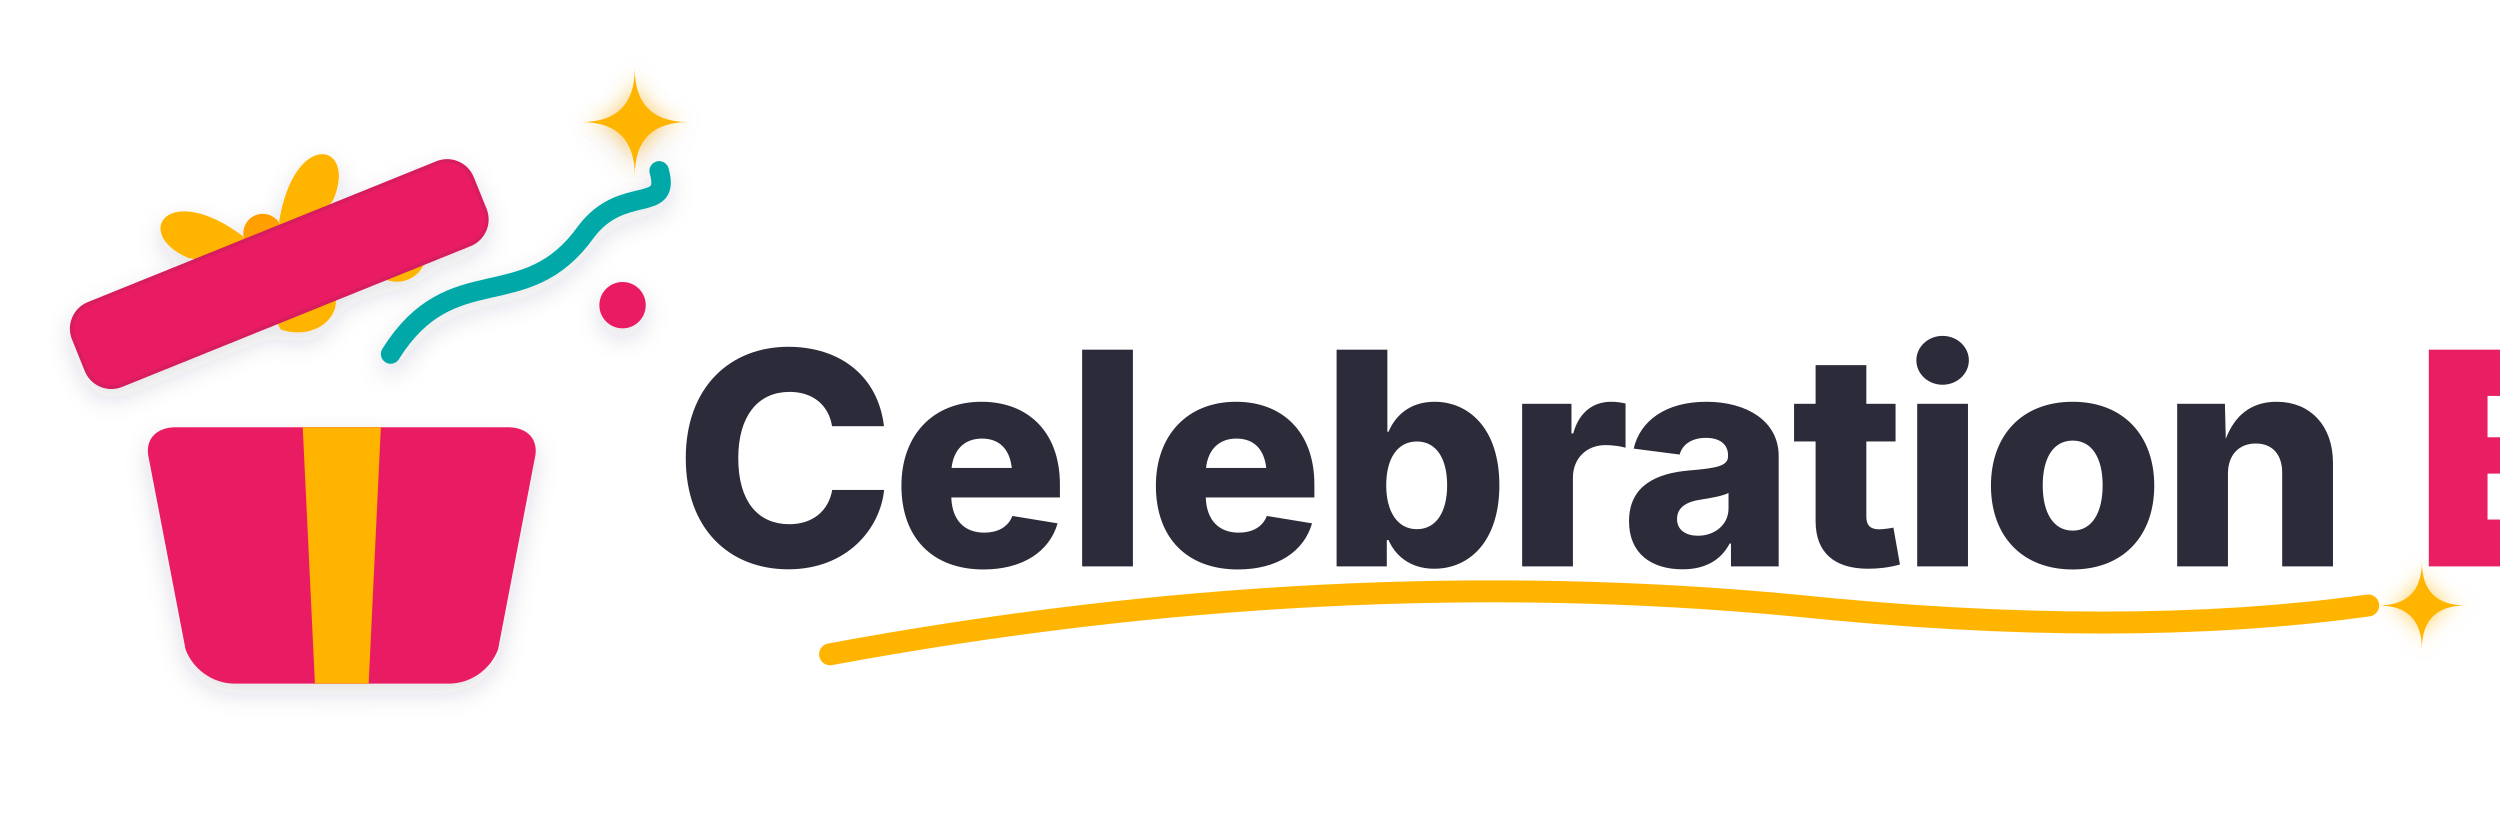
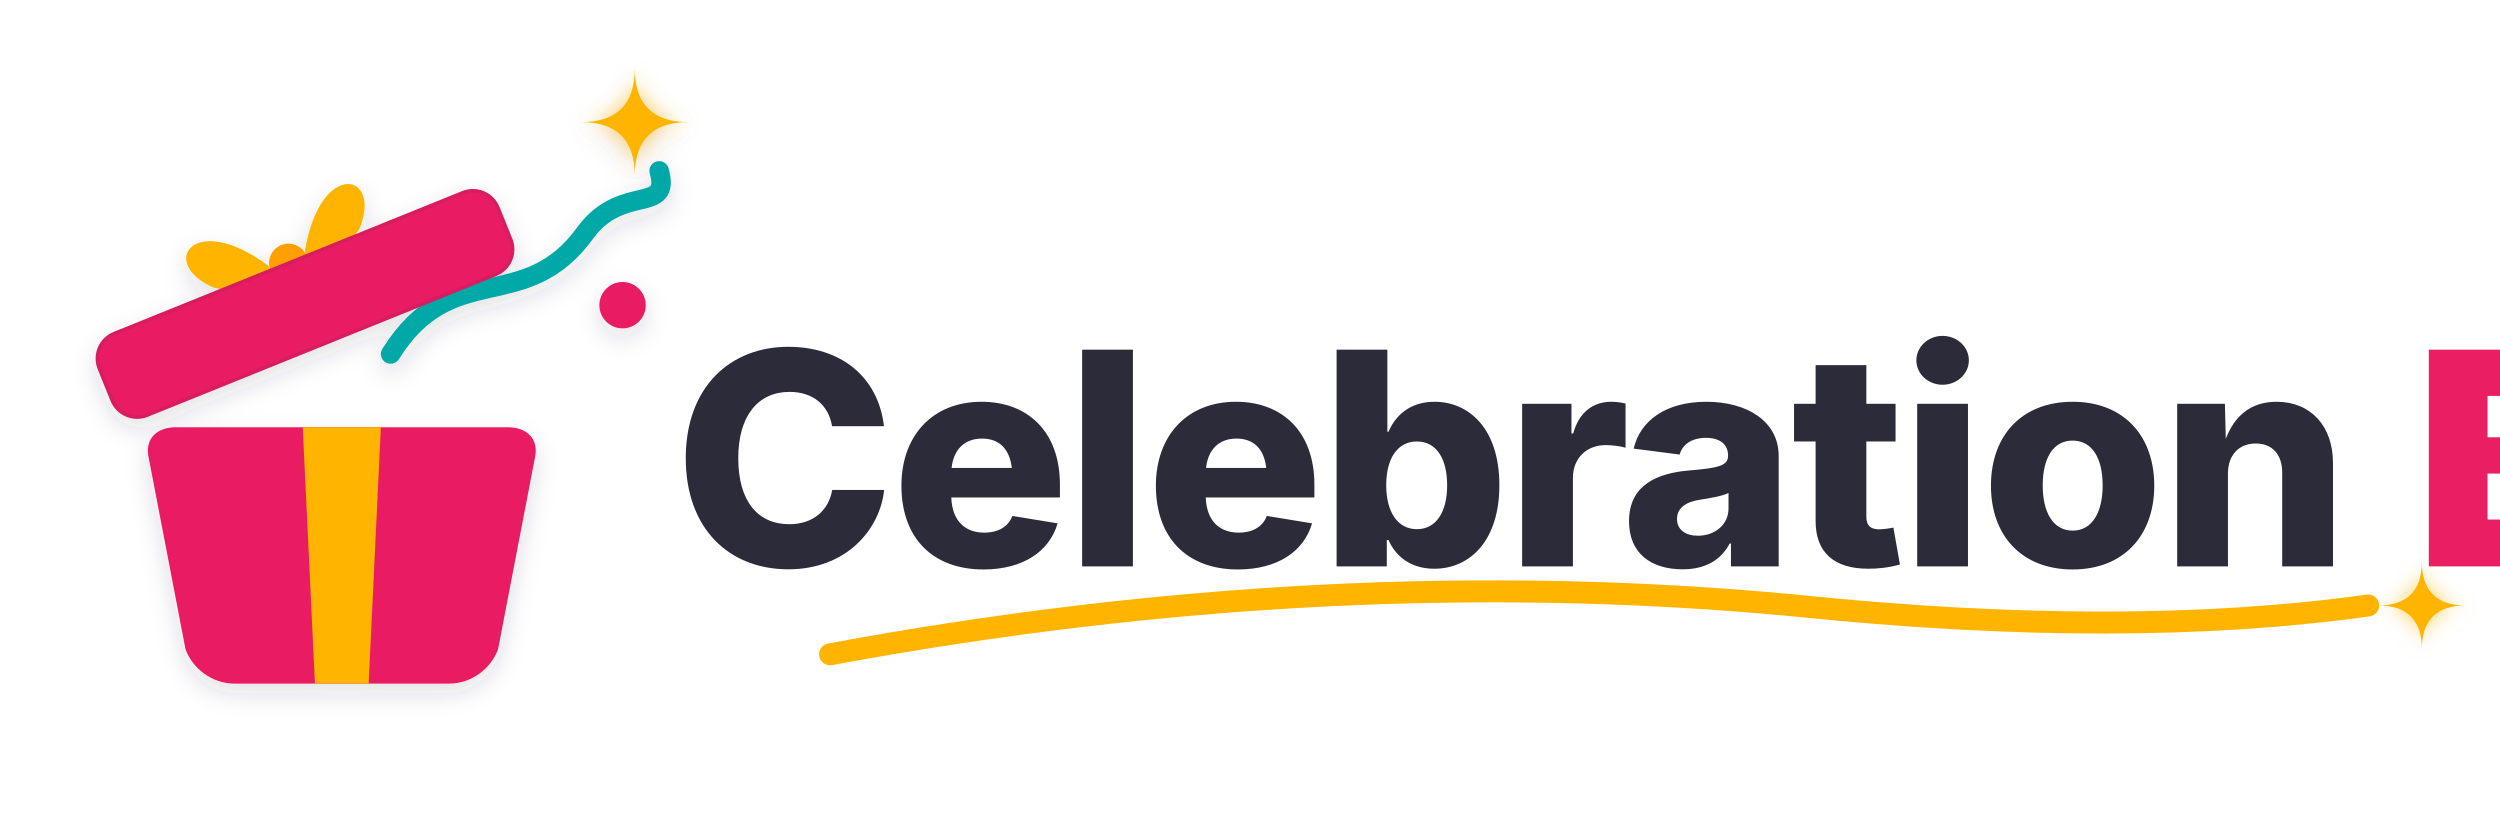
<svg xmlns="http://www.w3.org/2000/svg" viewBox="0 0 1024 340" role="img" aria-label="Celebration Box Logo">
  <defs>
    <filter id="svgBoxShadow" x="-20%" y="-20%" width="140%" height="140%">
      <feDropShadow dx="0" dy="4" stdDeviation="5" flood-color="#2B2B3A" flood-opacity="0.14" />
    </filter>
    <filter id="svgStarGlow" x="-30%" y="-30%" width="160%" height="160%">
      <feDropShadow dx="0" dy="0" stdDeviation="4" flood-color="#FFB400" flood-opacity="0.6" />
    </filter>
  </defs>
  <g filter="url(#svgBoxShadow)">
    <g id="celebration-burst">
      <path d="M 260 28 Q 260 50 282 50 Q 260 50 260 72 Q 260 50 238 50 Q 260 50 260 28 Z" fill="#FFB400" filter="url(#svgStarGlow)" />
      <path d="M 160 145 C 185 105 215 130 240 95 C 255 75 275 88 270 70" fill="none" stroke="#00A8A8" stroke-width="8" stroke-linecap="round" />
      <circle cx="255" cy="125" r="9.5" fill="#E91E63" />
      <path d="M 115 135 C 105 118 125 102 136 118 C 142 128 130 140 115 135 Z" fill="#FFB400" />
      <path d="M 152 110 C 146 92 168 80 174 100 C 178 112 162 122 152 110 Z" fill="#FFB400" />
    </g>
    <path d="M 72 175 L 208 175 C 216 175 221 180 219 188 L 204 266 C 201 274 193 280 184 280 L 96 280 C 87 280 79 274 76 266 L 61 188 C 59 180 64 175 72 175 Z" fill="#E91E63" />
    <path d="M 124 175 L 156 175 L 151 280 L 129 280 Z" fill="#FFB400" />
-     <g transform="translate(-14, -10) rotate(-22 68 165)">
+     <g transform="rotate(-22 72 175)">
      <g transform="translate(140, 130)">
        <path d="M -8 -2 C -28 -35 -50 -20 -32 -2 C -20 6 -12 2 -8 2 Z" fill="#FFB400" />
        <path d="M 8 2 C 12 2 20 6 32 -2 C 50 -20 28 -35 8 -2 Z" fill="#FFB400" />
        <circle cx="0" cy="0" r="8" fill="#FFA000" />
      </g>
      <rect x="52" y="130" width="176" height="36" rx="11" fill="#E91E63" stroke="#D81B60" stroke-width="1.5" />
    </g>
  </g>
  <text x="276" y="232" font-family="'Poppins', 'Plus Jakarta Sans', system-ui, -apple-system, sans-serif" font-size="122" font-weight="800" letter-spacing="-1.8">
    <tspan fill="#2B2B3A">Celebration </tspan>
    <tspan fill="#E91E63" font-weight="900">Box</tspan>
  </text>
  <path d="M 340 268 Q 545 230 735 248 Q 870 262 970 248" fill="none" stroke="#FFB400" stroke-width="9" stroke-linecap="round" />
  <path d="M 992 230 Q 992 248 1010 248 Q 992 248 992 266 Q 992 248 974 248 Q 992 248 992 230 Z" fill="#FFB400" filter="url(#svgStarGlow)" />
</svg>
